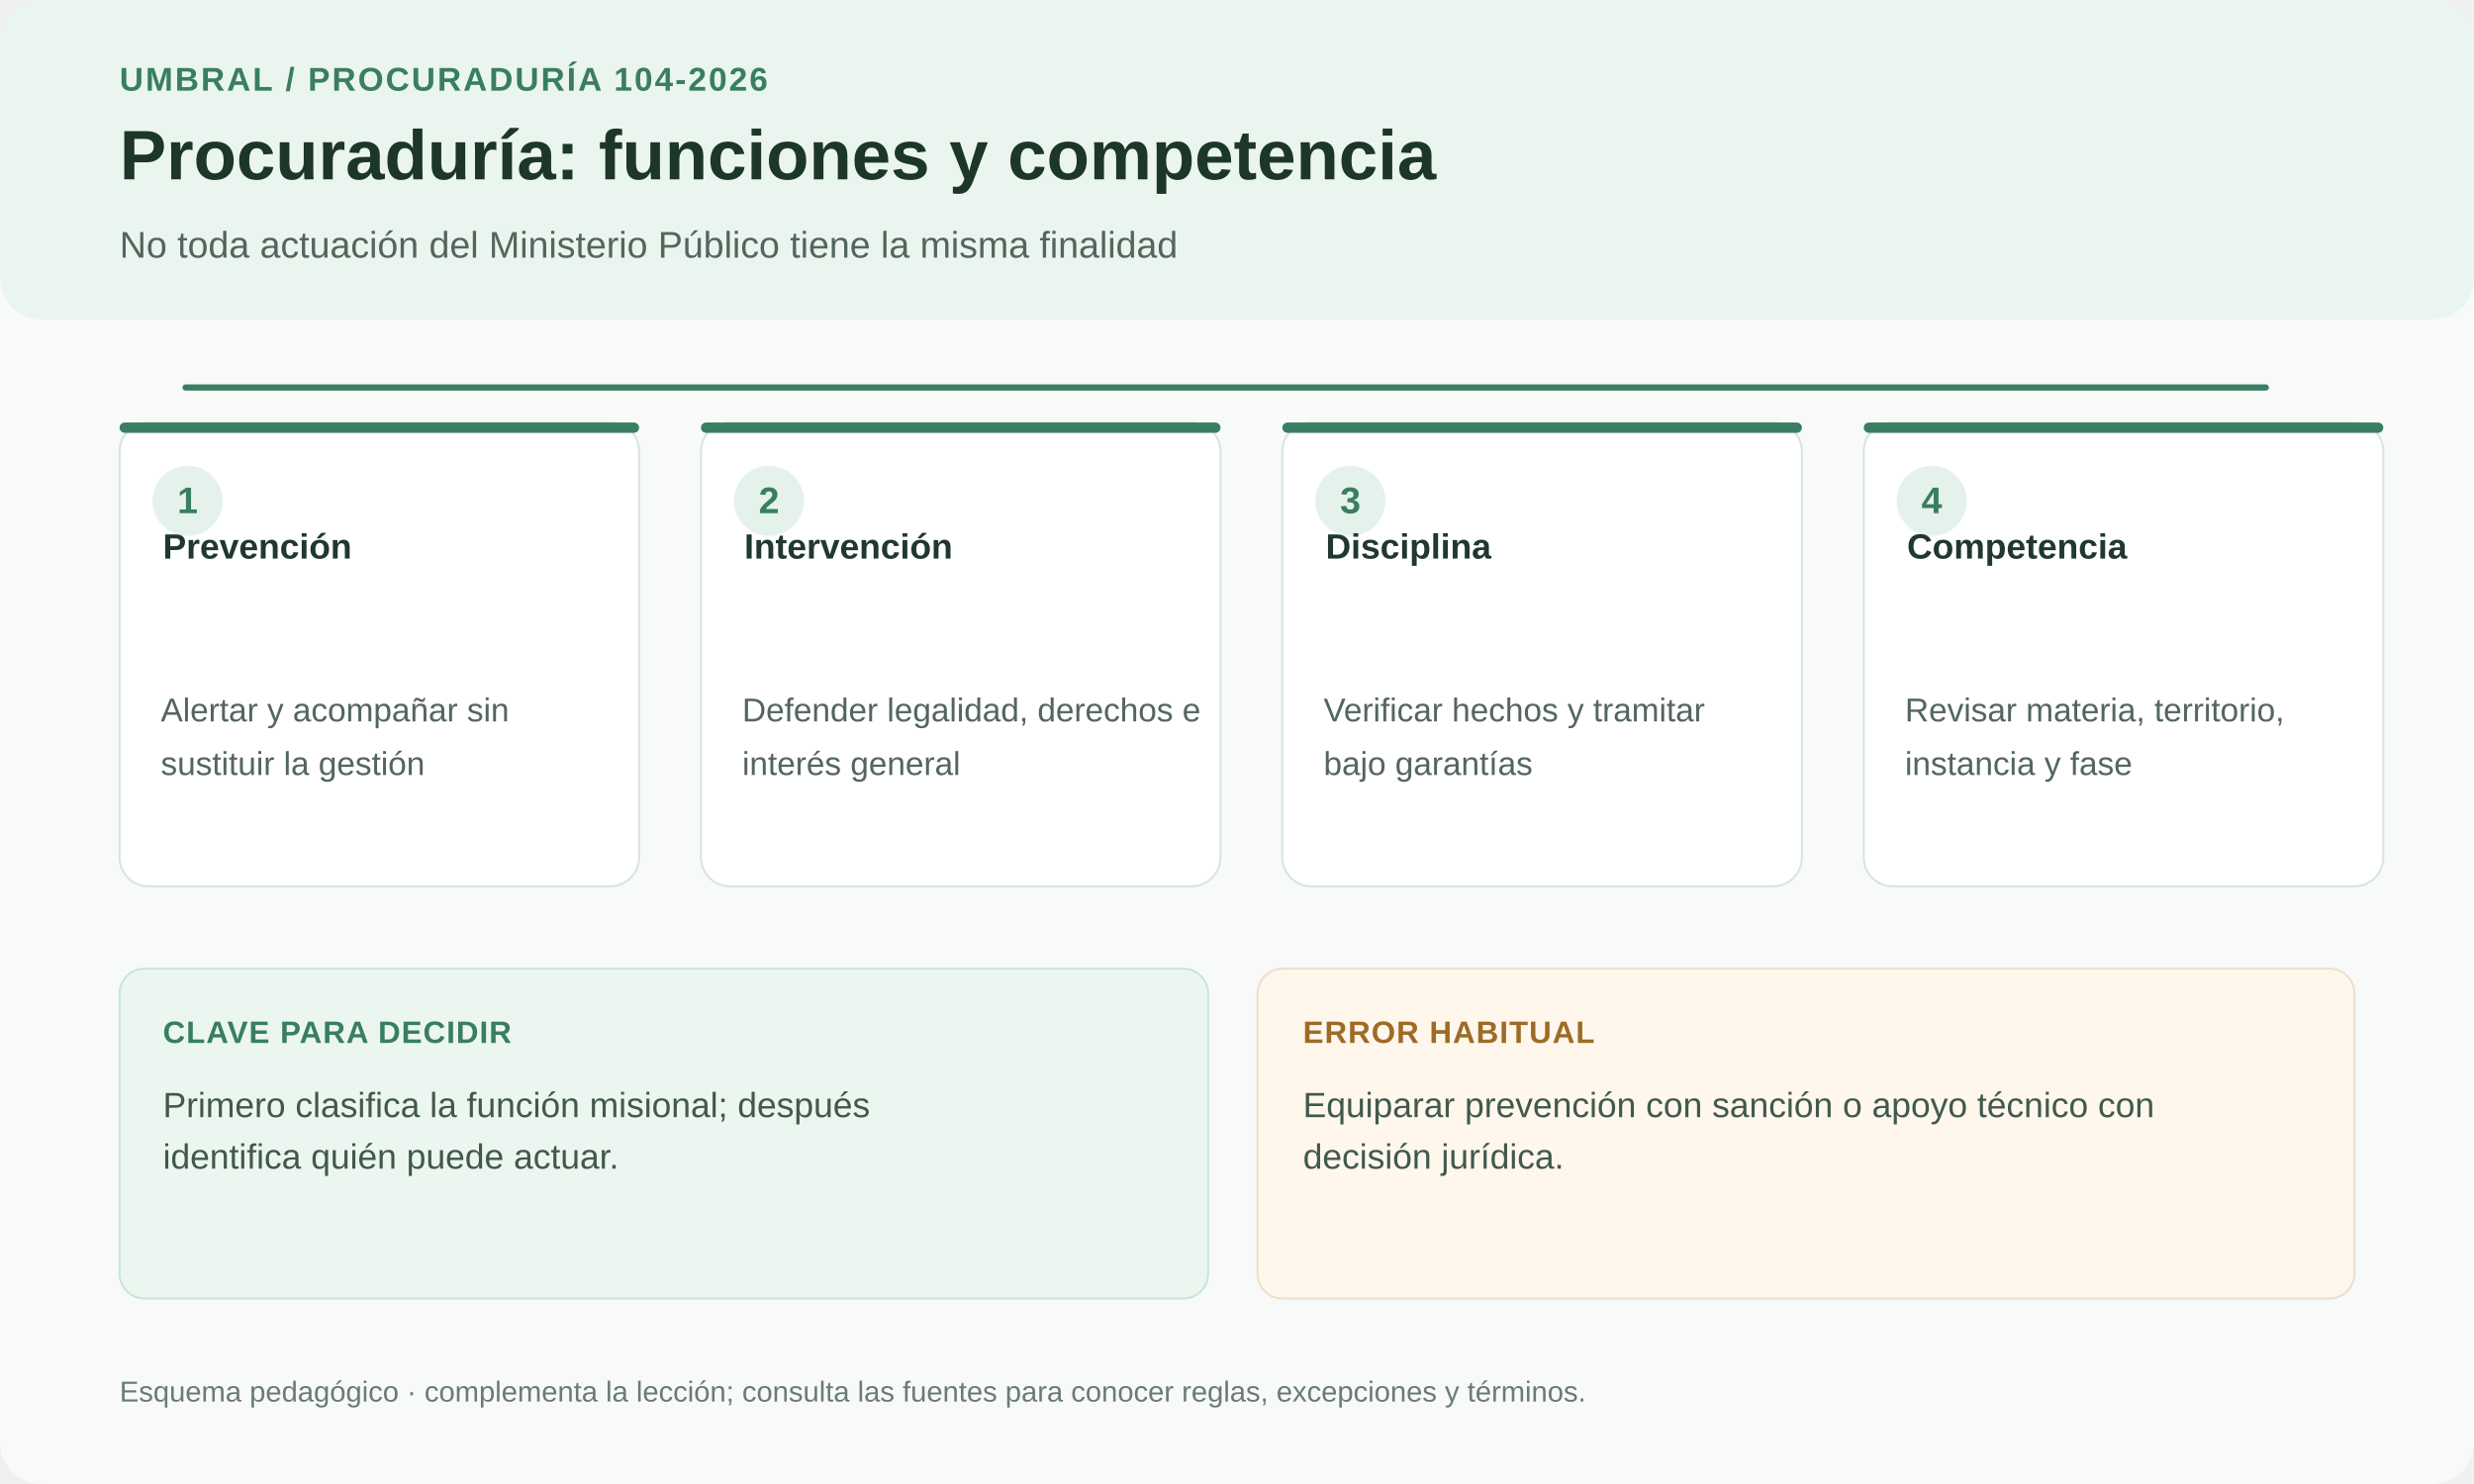
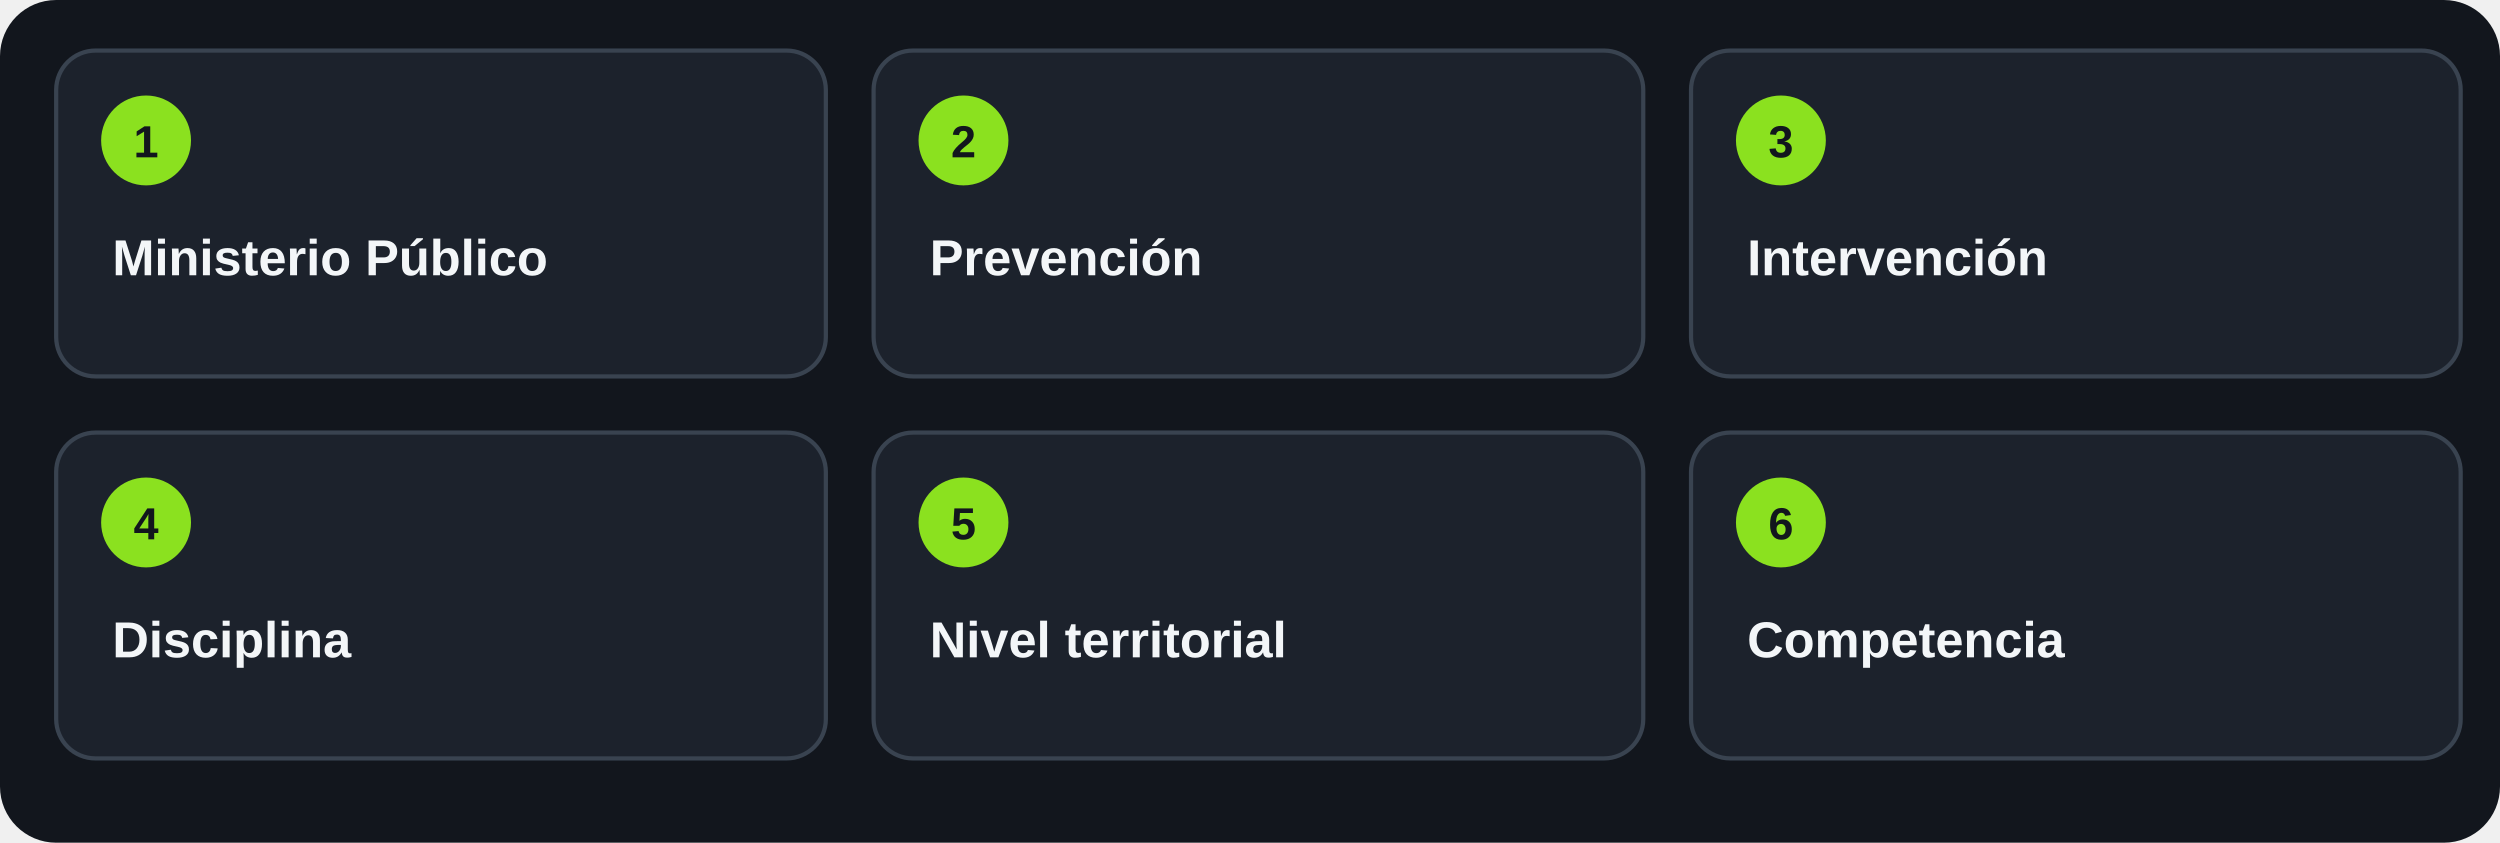
- <svg xmlns="http://www.w3.org/2000/svg" width="1200" height="720" viewBox="0 0 1200 720" role="img" aria-labelledby="title desc">
-   <style>.over{font:700 16px Arial,sans-serif;letter-spacing:1px}.title{font:700 34px Arial,sans-serif}.sub{font:18px Arial,sans-serif}.head{font:700 17px Arial,sans-serif;fill:#20382E}.detail{font:16px Arial,sans-serif;fill:#53665D}.num{font:700 18px Arial,sans-serif}.small{font:700 15px Arial,sans-serif;letter-spacing:.5px}.panel{font:17px Arial,sans-serif;fill:#41594D}.foot{font:14px Arial,sans-serif;fill:#6A7C72}</style>
-   <rect width="1200" height="720" fill="#F7FAF8" rx="20" />
-   <rect width="1200" height="155" fill="#EBF5EF" rx="20" />
-   <text x="58" y="44" class="over" fill="#397E62">UMBRAL / PROCURADURÍA 104-2026</text>
-   <text x="58" y="87" class="title" fill="#1D362A">Procuraduría: funciones y competencia</text>
-   <text x="58" y="125" class="sub" fill="#53665D">No toda actuación del Ministerio Público tiene la misma finalidad</text>
-   <path d="M90 188H1099" fill="none" stroke="#397E62" stroke-width="3" stroke-linecap="round" />
-   <g>
-     <rect x="58" y="205" width="252" height="225" rx="14" fill="#FFFFFF" stroke="#D7E6DF" />
-     <rect x="58" y="205" width="252" height="5" rx="2.5" fill="#397E62" />
-     <circle cx="91" cy="243" r="17" fill="#E4F2EB" />
-     <text x="91" y="249" text-anchor="middle" class="num" fill="#397E62">1</text>
-     <text x="79" y="271" class="head">Prevención</text>
-     <text x="78" y="350" class="detail">Alertar y acompañar sin</text>
-     <text x="78" y="376" class="detail">sustituir la gestión</text>
-   </g>
-   <g>
-     <rect x="340" y="205" width="252" height="225" rx="14" fill="#FFFFFF" stroke="#D7E6DF" />
-     <rect x="340" y="205" width="252" height="5" rx="2.5" fill="#397E62" />
-     <circle cx="373" cy="243" r="17" fill="#E4F2EB" />
-     <text x="373" y="249" text-anchor="middle" class="num" fill="#397E62">2</text>
-     <text x="361" y="271" class="head">Intervención</text>
-     <text x="360" y="350" class="detail">Defender legalidad, derechos e</text>
-     <text x="360" y="376" class="detail">interés general</text>
-   </g>
-   <g>
-     <rect x="622" y="205" width="252" height="225" rx="14" fill="#FFFFFF" stroke="#D7E6DF" />
-     <rect x="622" y="205" width="252" height="5" rx="2.5" fill="#397E62" />
-     <circle cx="655" cy="243" r="17" fill="#E4F2EB" />
-     <text x="655" y="249" text-anchor="middle" class="num" fill="#397E62">3</text>
-     <text x="643" y="271" class="head">Disciplina</text>
-     <text x="642" y="350" class="detail">Verificar hechos y tramitar</text>
-     <text x="642" y="376" class="detail">bajo garantías</text>
-   </g>
-   <g>
-     <rect x="904" y="205" width="252" height="225" rx="14" fill="#FFFFFF" stroke="#D7E6DF" />
-     <rect x="904" y="205" width="252" height="5" rx="2.5" fill="#397E62" />
-     <circle cx="937" cy="243" r="17" fill="#E4F2EB" />
-     <text x="937" y="249" text-anchor="middle" class="num" fill="#397E62">4</text>
-     <text x="925" y="271" class="head">Competencia</text>
-     <text x="924" y="350" class="detail">Revisar materia, territorio,</text>
-     <text x="924" y="376" class="detail">instancia y fase</text>
-   </g>
-   <rect x="58" y="470" width="528" height="160" rx="12" fill="#ECF6F0" stroke="#C9E6D6" />
-   <text class="small" x="79" y="506" fill="#397E62">CLAVE PARA DECIDIR</text>
-   <text class="panel" x="79" y="542">Primero clasifica la función misional; después</text>
-   <text class="panel" x="79" y="567">identifica quién puede actuar.</text>
-   <rect x="610" y="470" width="532" height="160" rx="12" fill="#FFF7EC" stroke="#EEDFC9" />
-   <text class="small" x="632" y="506" fill="#9E6B26">ERROR HABITUAL</text>
-   <text class="panel" x="632" y="542">Equiparar prevención con sanción o apoyo técnico con</text>
-   <text class="panel" x="632" y="567">decisión jurídica.</text>
-   <text x="58" y="680" class="foot">Esquema pedagógico · complementa la lección; consulta las fuentes para conocer reglas, excepciones y términos.</text>
+ <svg xmlns="http://www.w3.org/2000/svg" viewBox="0 0 890 300" width="890" height="300" role="img" aria-labelledby="title desc">
+   <style>.bg{fill:#12161D}.box{fill:#1C222C;stroke:#394350;stroke-width:1.5}.txt{font:500 17px 'Google Sans',Arial,sans-serif;fill:#F3F6F8}.small{font:500 15px 'Google Sans',Arial,sans-serif;fill:#A8B0BB}.bold{font:700 18px 'Google Sans',Arial,sans-serif;fill:#F3F6F8}.count{font:800 16px 'Google Sans',Arial,sans-serif;fill:#12161D}.warn{font:700 17px 'Google Sans',Arial,sans-serif;fill:#FB888A}</style>
+   <rect class="bg" width="890" height="300" rx="20" />
+   <rect class="box" x="20" y="18" width="274" height="116" rx="14" />
+   <circle cx="52" cy="50" r="16" fill="#8BE11F" />
+   <text class="count" x="52" y="56" text-anchor="middle">1</text>
+   <text x="40" y="98" class="bold">Ministerio Público</text>
+   <rect class="box" x="311" y="18" width="274" height="116" rx="14" />
+   <circle cx="343" cy="50" r="16" fill="#8BE11F" />
+   <text class="count" x="343" y="56" text-anchor="middle">2</text>
+   <text x="331" y="98" class="bold">Prevención</text>
+   <rect class="box" x="602" y="18" width="274" height="116" rx="14" />
+   <circle cx="634" cy="50" r="16" fill="#8BE11F" />
+   <text class="count" x="634" y="56" text-anchor="middle">3</text>
+   <text x="622" y="98" class="bold">Intervención</text>
+   <rect class="box" x="20" y="154" width="274" height="116" rx="14" />
+   <circle cx="52" cy="186" r="16" fill="#8BE11F" />
+   <text class="count" x="52" y="192" text-anchor="middle">4</text>
+   <text x="40" y="234" class="bold">Disciplina</text>
+   <rect class="box" x="311" y="154" width="274" height="116" rx="14" />
+   <circle cx="343" cy="186" r="16" fill="#8BE11F" />
+   <text class="count" x="343" y="192" text-anchor="middle">5</text>
+   <text x="331" y="234" class="bold">Nivel territorial</text>
+   <rect class="box" x="602" y="154" width="274" height="116" rx="14" />
+   <circle cx="634" cy="186" r="16" fill="#8BE11F" />
+   <text class="count" x="634" y="192" text-anchor="middle">6</text>
+   <text x="622" y="234" class="bold">Competencia</text>
</svg>
